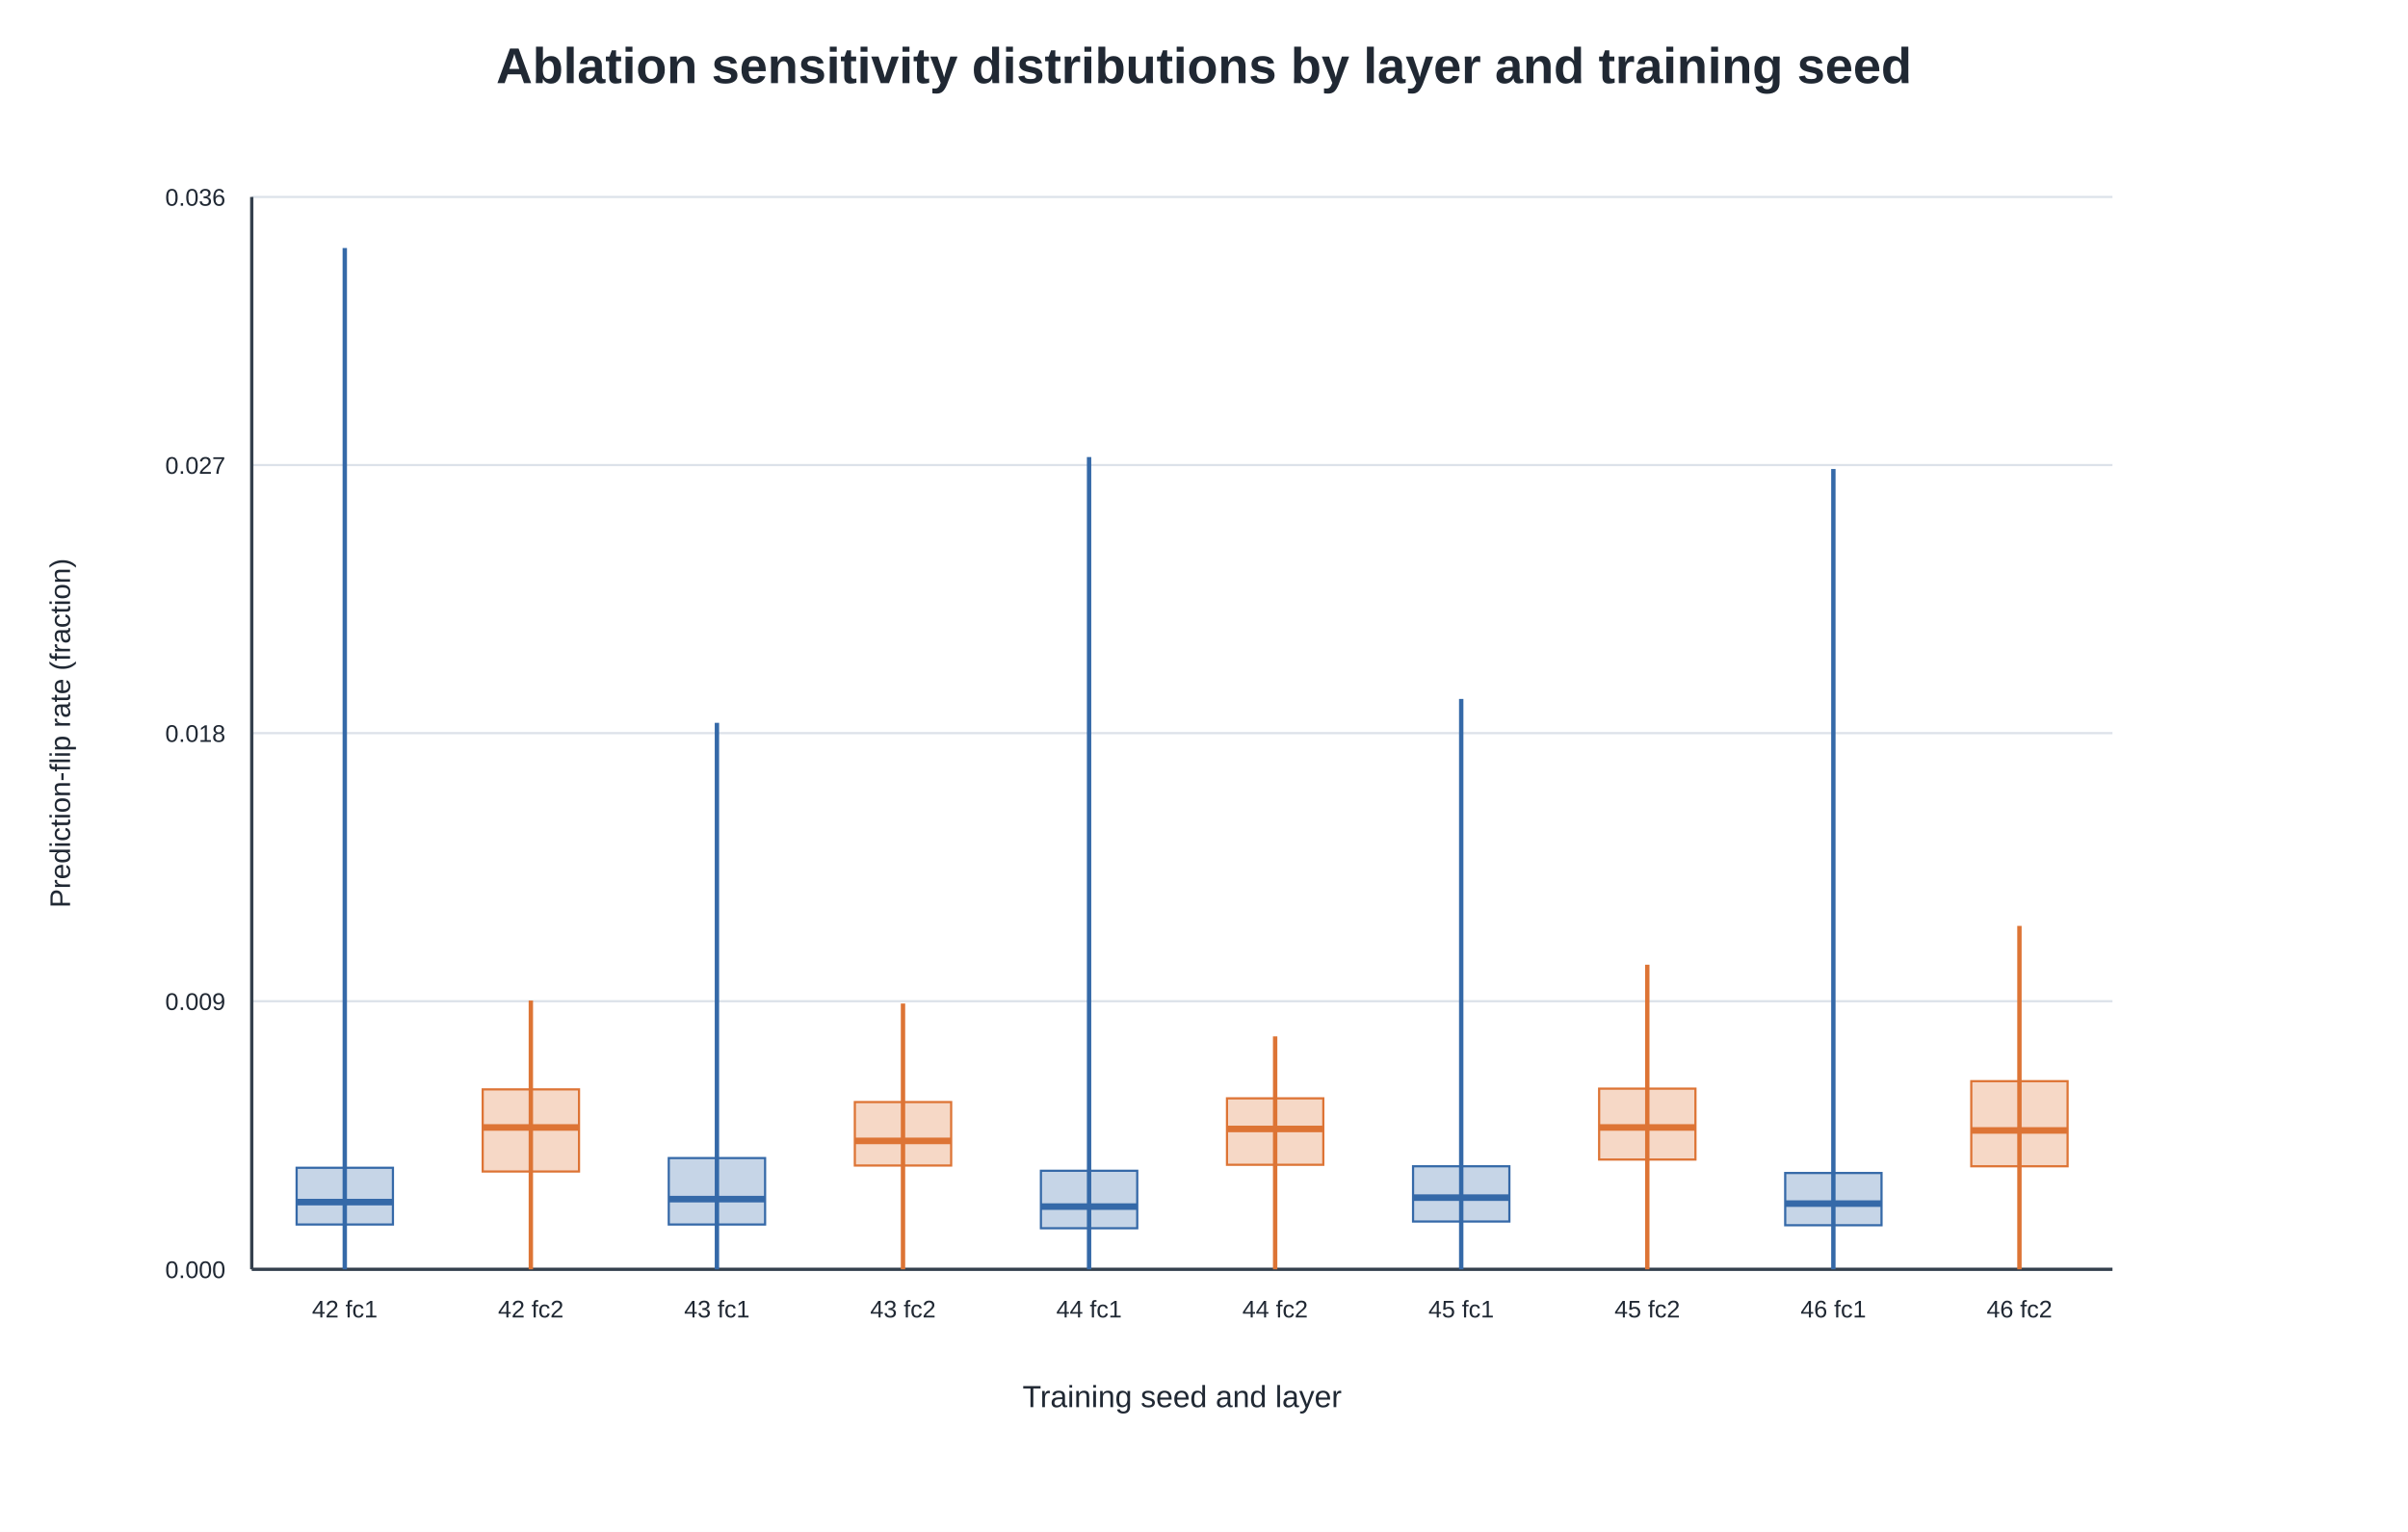
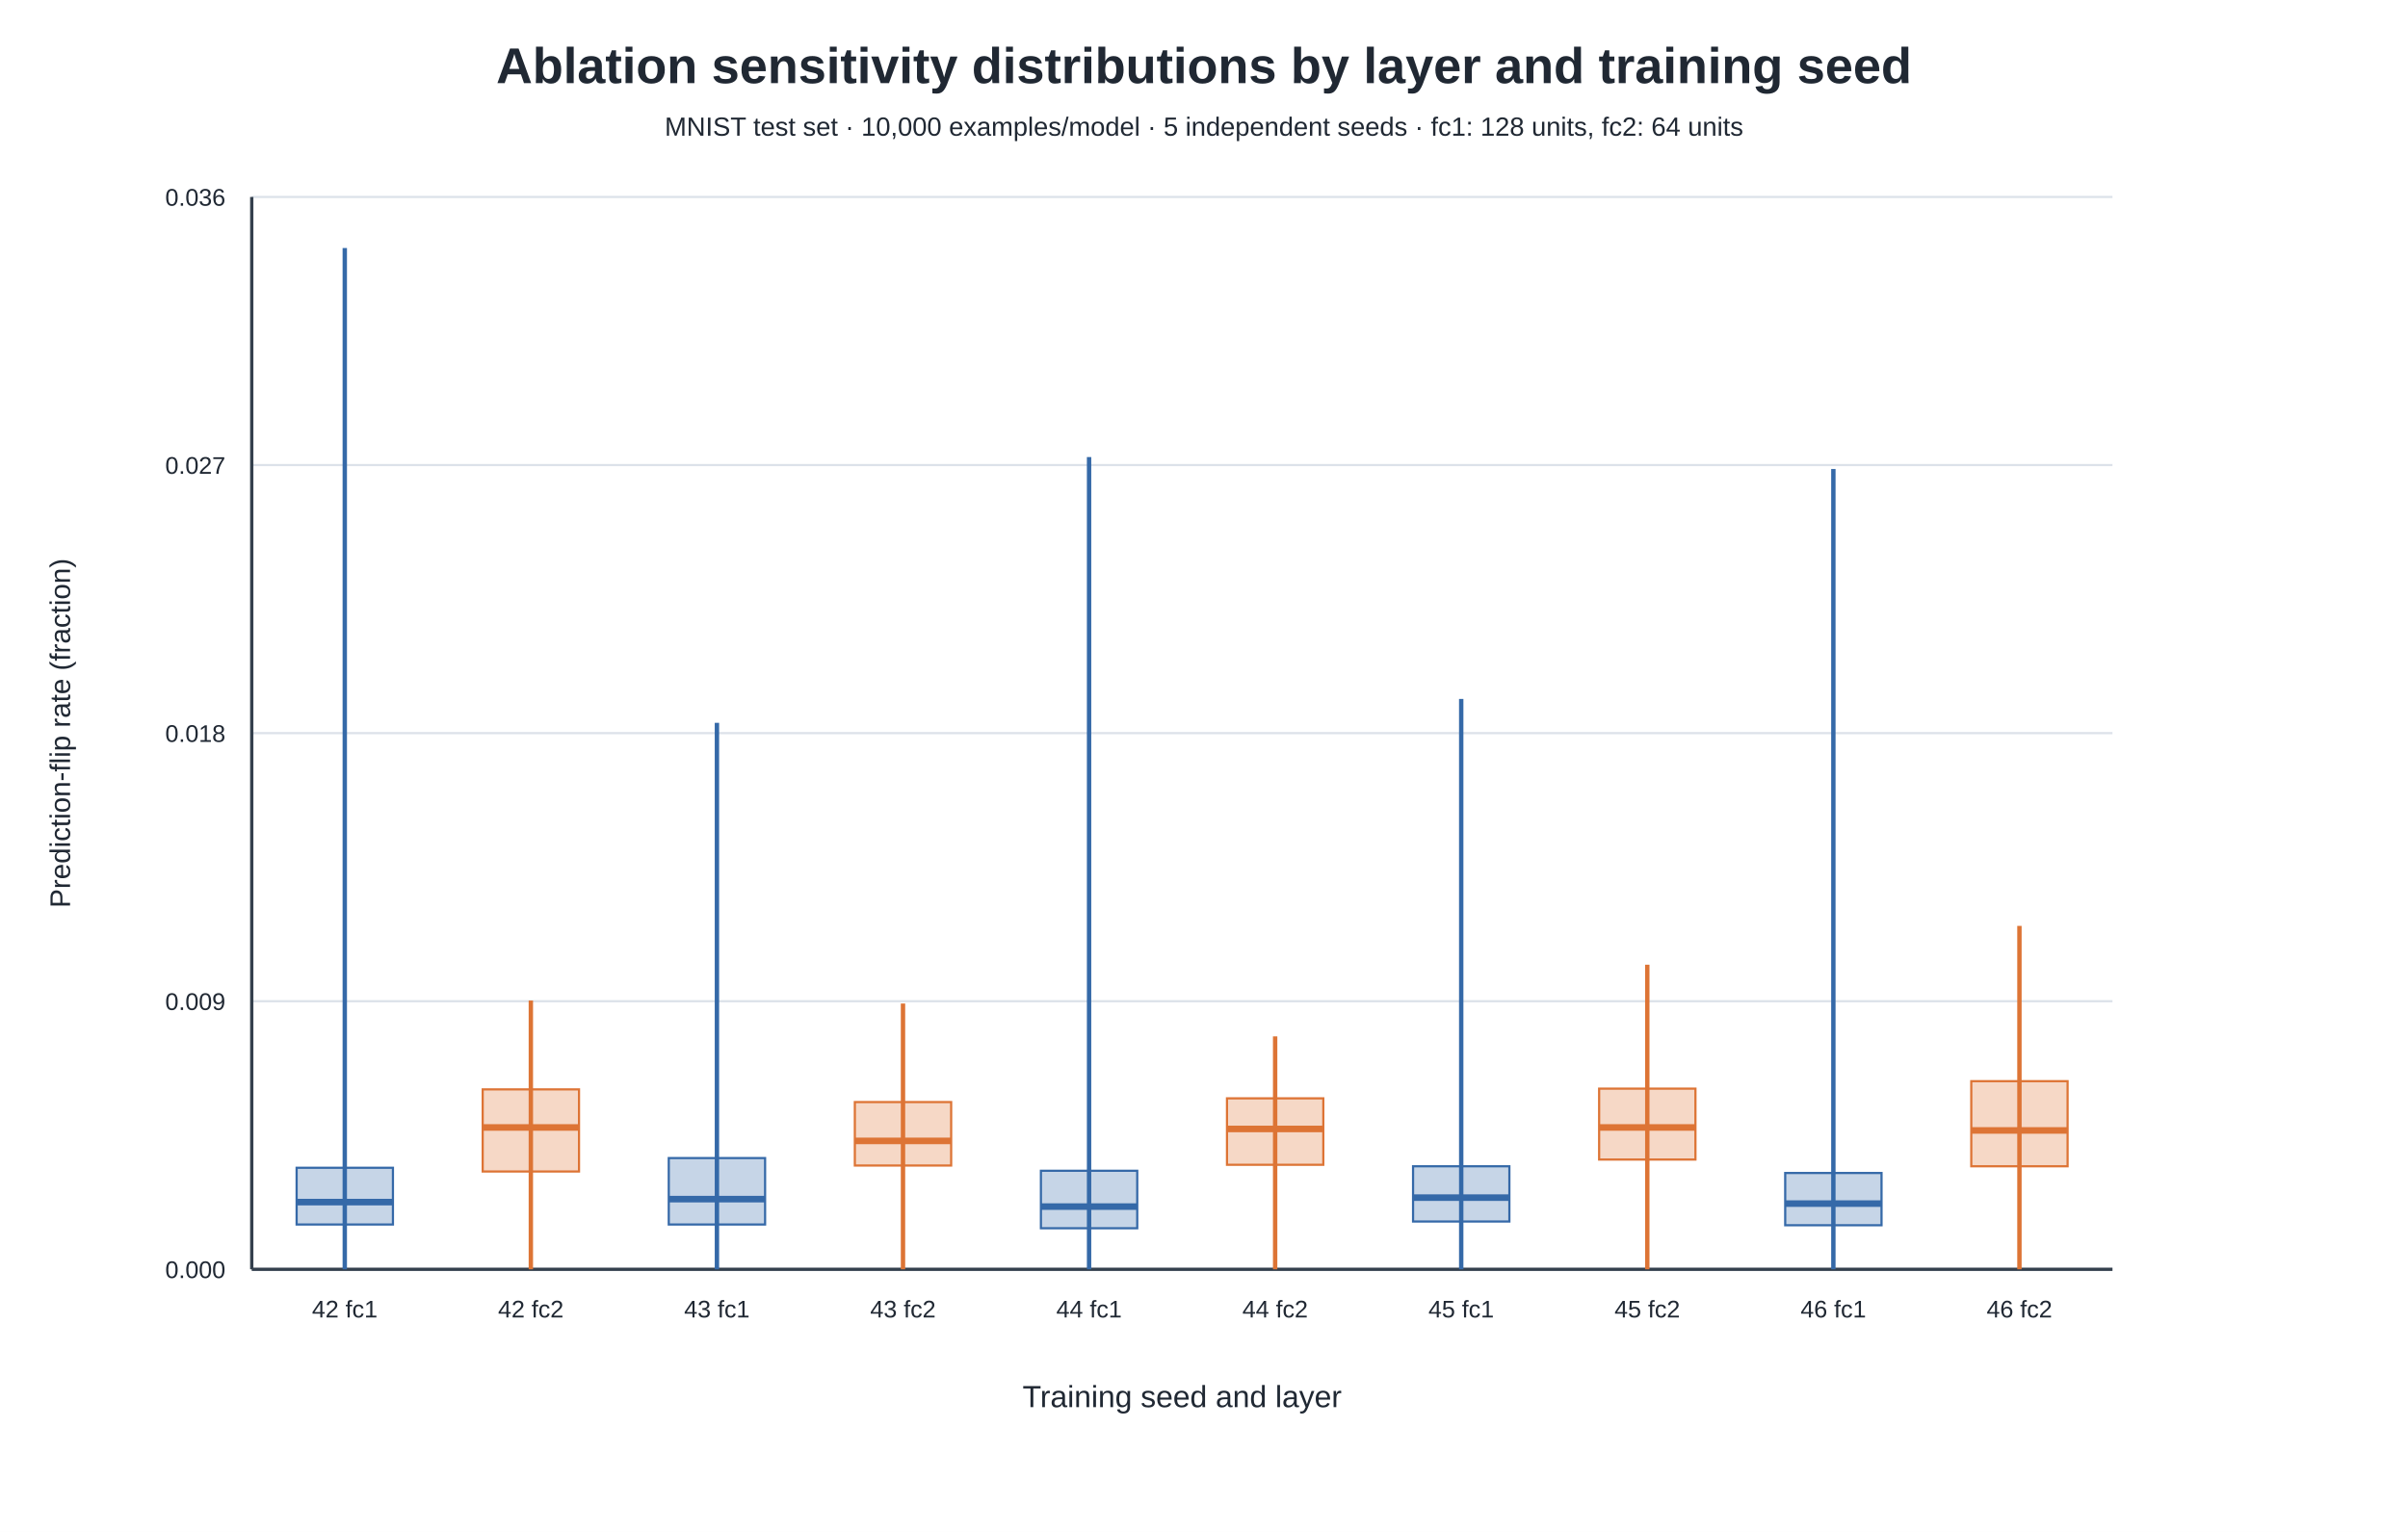
<svg xmlns="http://www.w3.org/2000/svg" width="1100" height="700" viewBox="0 0 1100 700">
  <rect width="100%" height="100%" fill="white" />
  <style>text{font-family:Arial,Helvetica,sans-serif;fill:#202833}.grid{stroke:#dce2e9;stroke-width:1}.axis{stroke:#34404d;stroke-width:1.5}</style>
  <text x="550.0" y="38.0" text-anchor="middle" font-size="23" font-weight="bold">Ablation sensitivity distributions by layer and training seed</text>
+   <text x="550.0" y="62.0" text-anchor="middle" font-size="12" font-weight="normal">MNIST test set · 10,000 examples/model · 5 independent seeds · fc1: 128 units, fc2: 64 units</text>
  <line class="grid" x1="115" y1="580.0" x2="965" y2="580.0" />
  <text x="103.0" y="584.0" text-anchor="end" font-size="11" font-weight="normal">0.000</text>
  <line class="grid" x1="115" y1="457.5" x2="965" y2="457.5" />
  <text x="103.0" y="461.5" text-anchor="end" font-size="11" font-weight="normal">0.009</text>
  <line class="grid" x1="115" y1="335.0" x2="965" y2="335.0" />
  <text x="103.0" y="339.0" text-anchor="end" font-size="11" font-weight="normal">0.018</text>
  <line class="grid" x1="115" y1="212.5" x2="965" y2="212.5" />
  <text x="103.0" y="216.5" text-anchor="end" font-size="11" font-weight="normal">0.027</text>
  <line class="grid" x1="115" y1="90.0" x2="965" y2="90.0" />
  <text x="103.0" y="94.0" text-anchor="end" font-size="11" font-weight="normal">0.036</text>
  <line class="axis" x1="115" y1="580" x2="965" y2="580" />
  <line class="axis" x1="115" y1="90" x2="115" y2="580" />
  <text x="32.0" y="335.0" text-anchor="middle" font-size="13" font-weight="normal" transform="rotate(-90 32 335.0)">Prediction-flip rate (fraction)</text>
  <line x1="157.5" y1="580.0" x2="157.5" y2="113.333" stroke="#3569a8" stroke-width="2" />
  <rect x="135.5" y="533.606" width="44" height="25.926" fill="#3569a8" fill-opacity=".28" stroke="#3569a8" />
  <line x1="135.5" y1="549.298" x2="179.5" y2="549.298" stroke="#3569a8" stroke-width="3" />
  <text x="157.5" y="602.0" text-anchor="middle" font-size="11" font-weight="normal">42 fc1</text>
  <line x1="242.5" y1="580.0" x2="242.5" y2="457.193" stroke="#dd7435" stroke-width="2" />
  <rect x="220.5" y="497.788" width="44" height="37.524" fill="#dd7435" fill-opacity=".28" stroke="#dd7435" />
  <line x1="220.5" y1="515.185" x2="264.5" y2="515.185" stroke="#dd7435" stroke-width="3" />
  <text x="242.5" y="602.0" text-anchor="middle" font-size="11" font-weight="normal">42 fc2</text>
  <line x1="327.5" y1="580.0" x2="327.5" y2="330.292" stroke="#3569a8" stroke-width="2" />
  <rect x="305.5" y="529.172" width="44" height="30.361" fill="#3569a8" fill-opacity=".28" stroke="#3569a8" />
  <line x1="305.5" y1="547.934" x2="349.5" y2="547.934" stroke="#3569a8" stroke-width="3" />
  <text x="327.5" y="602.0" text-anchor="middle" font-size="11" font-weight="normal">43 fc1</text>
  <line x1="412.5" y1="580.0" x2="412.5" y2="458.558" stroke="#dd7435" stroke-width="2" />
  <rect x="390.5" y="503.587" width="44" height="28.996" fill="#dd7435" fill-opacity=".28" stroke="#dd7435" />
  <line x1="390.5" y1="521.326" x2="434.5" y2="521.326" stroke="#dd7435" stroke-width="3" />
  <text x="412.5" y="602.0" text-anchor="middle" font-size="11" font-weight="normal">43 fc2</text>
  <line x1="497.5" y1="580.0" x2="497.5" y2="208.85" stroke="#3569a8" stroke-width="2" />
  <rect x="475.5" y="534.971" width="44" height="26.267" fill="#3569a8" fill-opacity=".28" stroke="#3569a8" />
  <line x1="475.5" y1="551.345" x2="519.5" y2="551.345" stroke="#3569a8" stroke-width="3" />
  <text x="497.5" y="602.0" text-anchor="middle" font-size="11" font-weight="normal">44 fc1</text>
  <line x1="582.5" y1="580.0" x2="582.5" y2="473.567" stroke="#dd7435" stroke-width="2" />
  <rect x="560.5" y="501.881" width="44" height="30.361" fill="#dd7435" fill-opacity=".28" stroke="#dd7435" />
  <line x1="560.5" y1="515.867" x2="604.5" y2="515.867" stroke="#dd7435" stroke-width="3" />
  <text x="582.5" y="602.0" text-anchor="middle" font-size="11" font-weight="normal">44 fc2</text>
  <line x1="667.5" y1="580.0" x2="667.5" y2="319.376" stroke="#3569a8" stroke-width="2" />
  <rect x="645.5" y="532.924" width="44" height="25.244" fill="#3569a8" fill-opacity=".28" stroke="#3569a8" />
  <line x1="645.5" y1="547.251" x2="689.5" y2="547.251" stroke="#3569a8" stroke-width="3" />
  <text x="667.5" y="602.0" text-anchor="middle" font-size="11" font-weight="normal">45 fc1</text>
  <line x1="752.5" y1="580.0" x2="752.5" y2="440.819" stroke="#dd7435" stroke-width="2" />
  <rect x="730.5" y="497.446" width="44" height="32.407" fill="#dd7435" fill-opacity=".28" stroke="#dd7435" />
  <line x1="730.5" y1="515.185" x2="774.5" y2="515.185" stroke="#dd7435" stroke-width="3" />
  <text x="752.5" y="602.0" text-anchor="middle" font-size="11" font-weight="normal">45 fc2</text>
  <line x1="837.5" y1="580.0" x2="837.5" y2="214.308" stroke="#3569a8" stroke-width="2" />
  <rect x="815.5" y="535.994" width="44" height="23.879" fill="#3569a8" fill-opacity=".28" stroke="#3569a8" />
  <line x1="815.5" y1="549.981" x2="859.5" y2="549.981" stroke="#3569a8" stroke-width="3" />
  <text x="837.5" y="602.0" text-anchor="middle" font-size="11" font-weight="normal">46 fc1</text>
  <line x1="922.5" y1="580.0" x2="922.5" y2="423.08" stroke="#dd7435" stroke-width="2" />
  <rect x="900.5" y="494.035" width="44" height="38.889" fill="#dd7435" fill-opacity=".28" stroke="#dd7435" />
  <line x1="900.5" y1="516.55" x2="944.5" y2="516.55" stroke="#dd7435" stroke-width="3" />
  <text x="922.5" y="602.0" text-anchor="middle" font-size="11" font-weight="normal">46 fc2</text>
  <text x="540.0" y="643.0" text-anchor="middle" font-size="14" font-weight="normal">Training seed and layer</text>
</svg>
